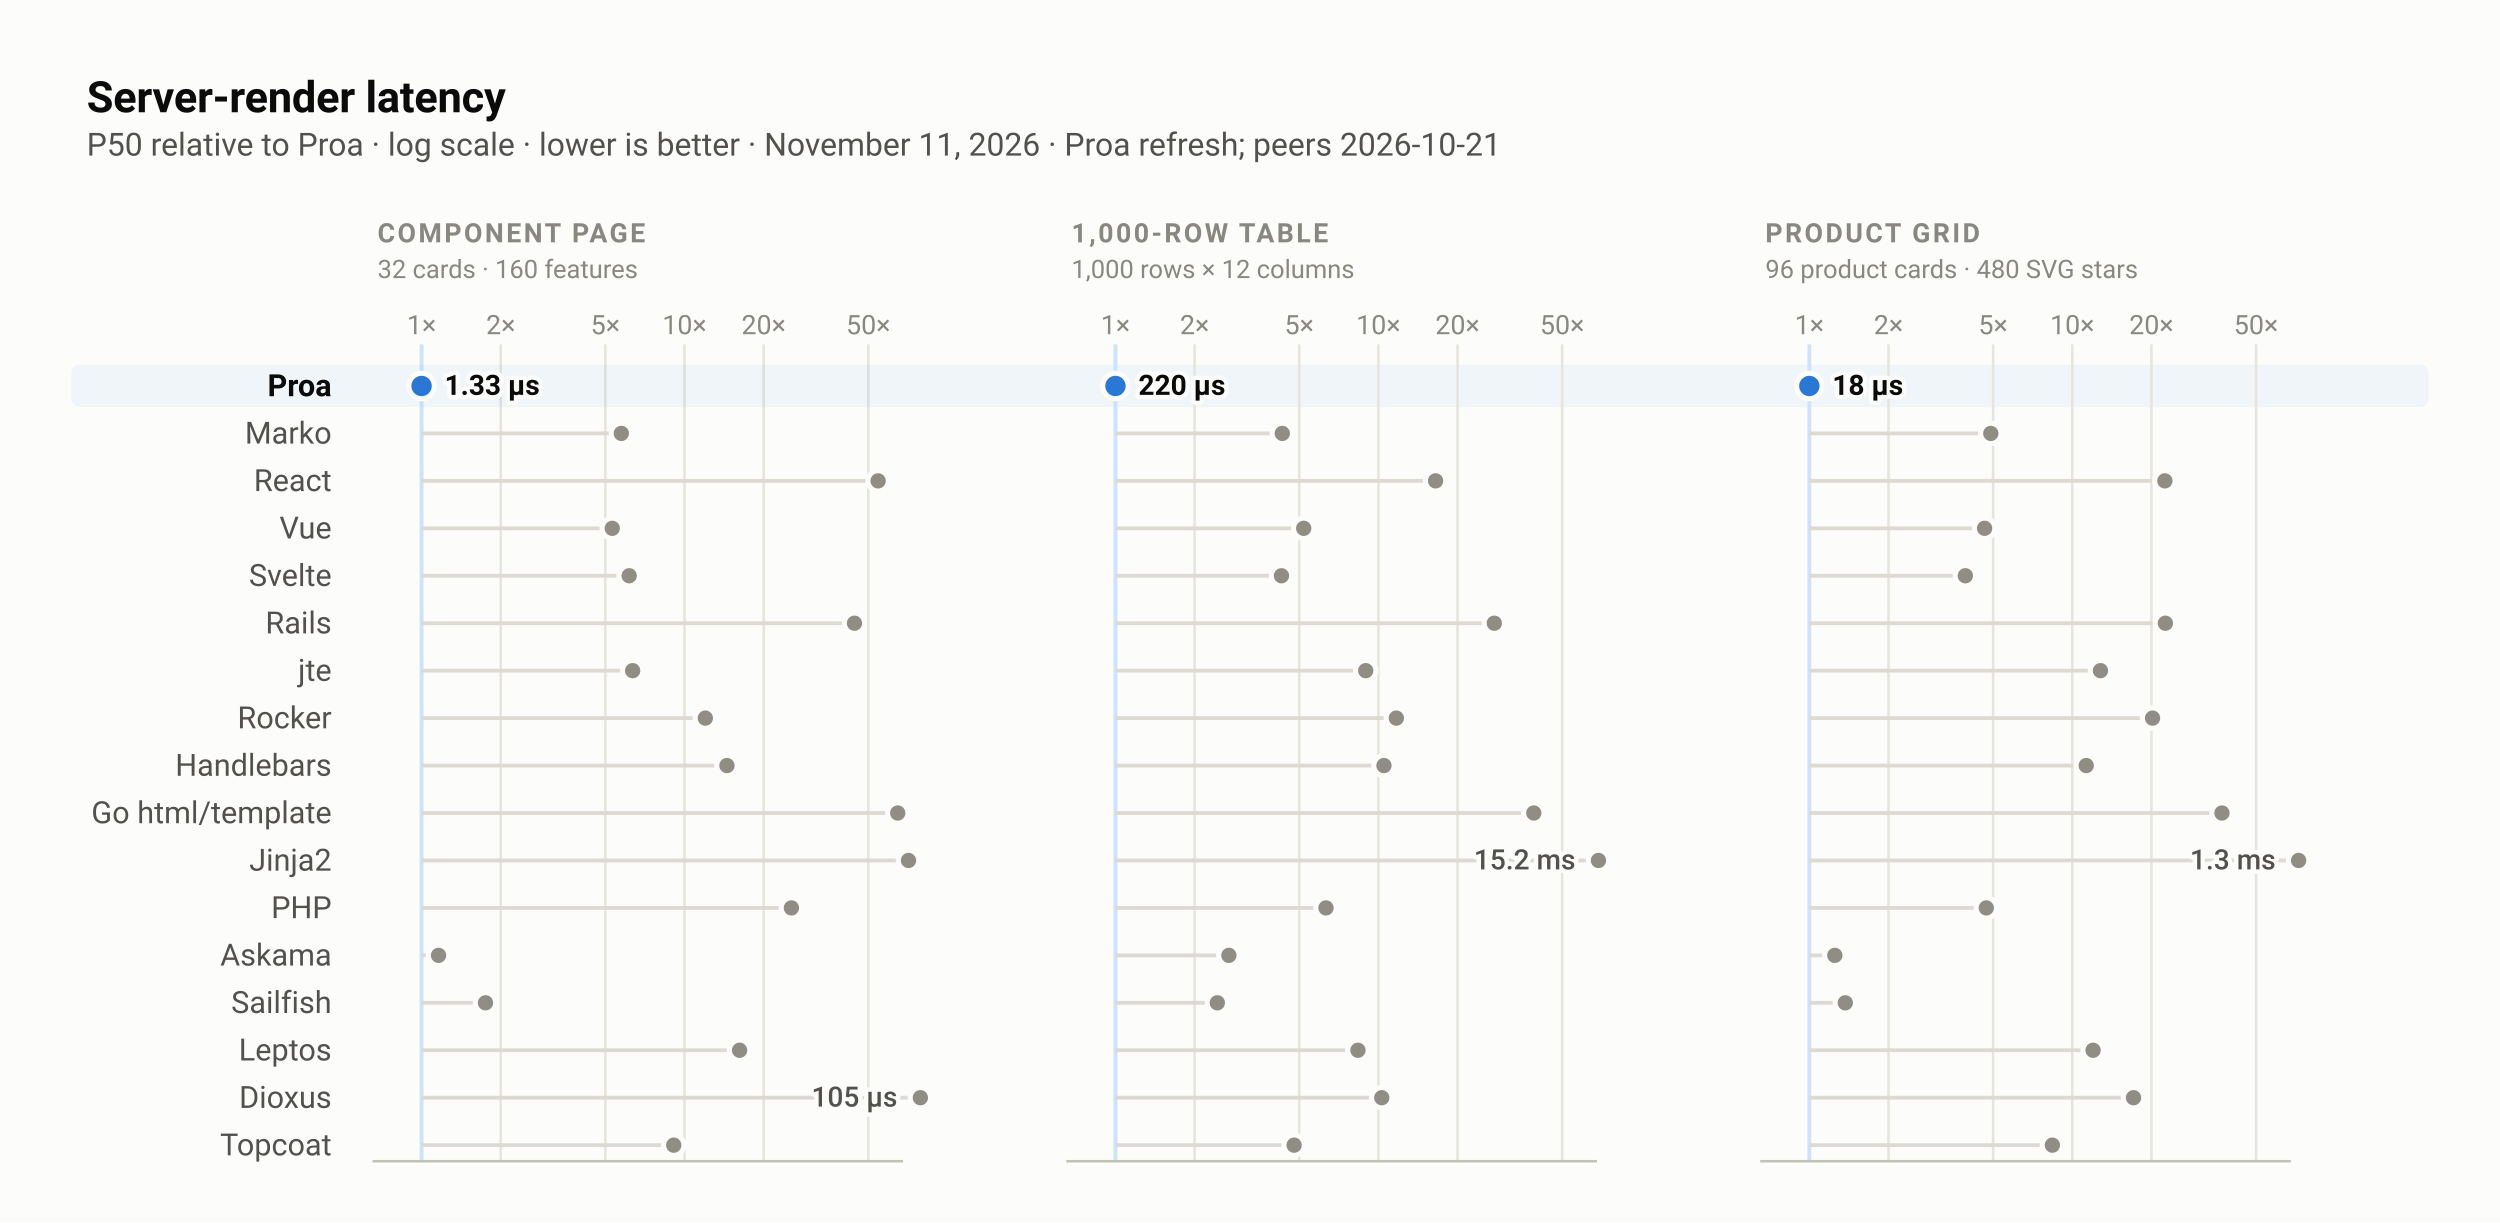
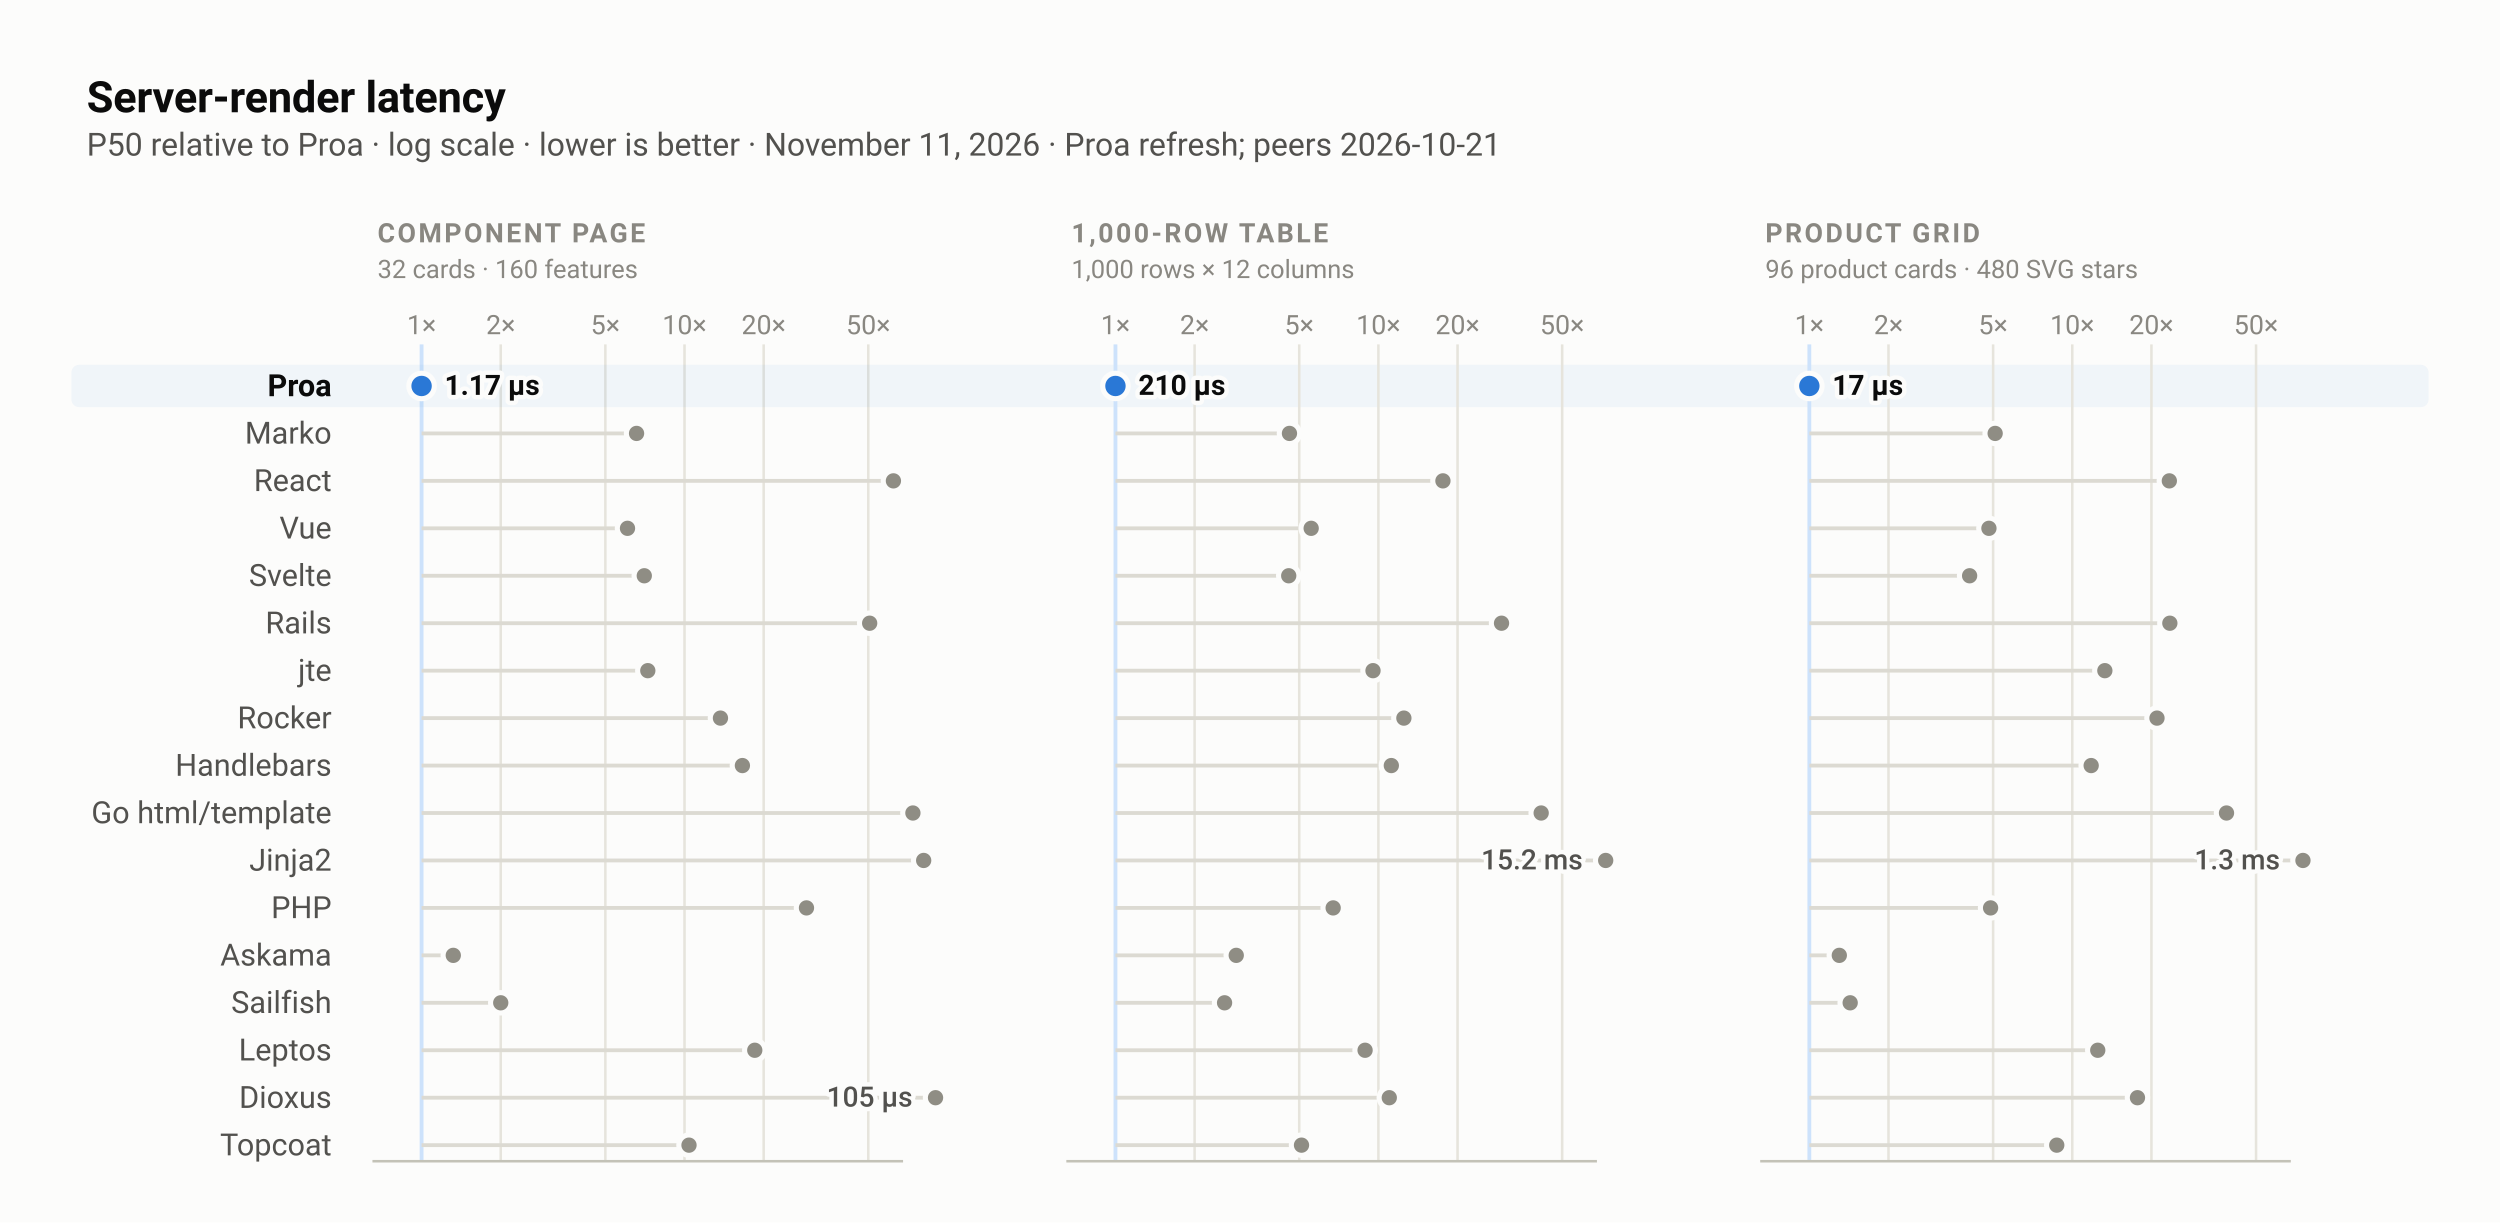
<svg xmlns="http://www.w3.org/2000/svg" width="980" height="479.2" viewBox="0 0 980 479.2" role="img" aria-labelledby="ttl dsc">
  <style>
  text { font-family: system-ui, -apple-system, "Segoe UI", Roboto, "Helvetica Neue", Arial, sans-serif; }
  .t   { font-size: 17px; font-weight: 600; fill: #0b0b0b; letter-spacing: -.005em; }
  .d   { font-size: 12.5px; font-weight: 400; fill: #52514e; }
  .eb  { font-size: 10.5px; font-weight: 600; fill: #898781; letter-spacing: .09em; }
  .cat { font-size: 12px; font-weight: 400; fill: #52514e; }
  .catb{ font-size: 12px; font-weight: 600; fill: #0b0b0b; }
  .lg  { font-size: 12px; font-weight: 400; fill: #52514e; }
  .tick{ font-size: 10.5px; font-weight: 400; fill: #898781; font-variant-numeric: tabular-nums; }
  .val { font-size: 11px; font-weight: 500; fill: #52514e; font-variant-numeric: tabular-nums;
         paint-order: stroke; stroke: #fcfcfb; stroke-width: 3.5px; stroke-linejoin: round; }
  .valb{ font-size: 11px; font-weight: 600; fill: #0b0b0b; font-variant-numeric: tabular-nums;
         paint-order: stroke; stroke: #fcfcfb; stroke-width: 3.5px; stroke-linejoin: round; }
  .valw{ font-size: 11px; font-weight: 600; fill: #fcfcfb; font-variant-numeric: tabular-nums; }
  .note{ font-size: 10px; font-weight: 400; fill: #898781; }
  .mono{ font-family: ui-monospace, SFMono-Regular, "SF Mono", Menlo, Consolas, monospace; }
  .end { text-anchor: end; }
  .mid { text-anchor: middle; }
</style>
  <rect width="980" height="479.2" fill="#fcfcfb" />
  <text x="34" y="44" class="t">Server-render latency</text>
  <text x="34" y="61" class="d">P50 relative to Proa · log scale · lower is better · November 11, 2026 · Proa refresh; peers 2026-10-21</text>
  <text x="148" y="95" class="eb">COMPONENT PAGE</text>
  <text x="148" y="109" class="note">32 cards · 160 features</text>
  <path d="M165.26 135L165.26 455.2" stroke="#cde2fb" stroke-width="1.5" />
  <text x="165.26" y="131" class="tick mid">1×</text>
  <path d="M196.29 135L196.29 455.2" stroke="#e6e4dc" stroke-width="1" />
  <text x="196.29" y="131" class="tick mid">2×</text>
  <path d="M237.3 135L237.3 455.2" stroke="#e6e4dc" stroke-width="1" />
  <text x="237.3" y="131" class="tick mid">5×</text>
  <path d="M268.33 135L268.33 455.2" stroke="#e6e4dc" stroke-width="1" />
  <text x="268.33" y="131" class="tick mid">10×</text>
  <path d="M299.36 135L299.36 455.2" stroke="#e6e4dc" stroke-width="1" />
  <text x="299.36" y="131" class="tick mid">20×</text>
  <path d="M340.37 135L340.37 455.2" stroke="#e6e4dc" stroke-width="1" />
  <text x="340.37" y="131" class="tick mid">50×</text>
  <path d="M146 455.2L354 455.2" stroke="#c3c2b7" stroke-width="1" />
  <rect x="28" y="143" width="924" height="16.6" rx="3" fill="#2a78d6" opacity=".055" />
  <text x="130" y="155.3" class="catb end">Proa</text>
  <circle cx="165.26" cy="151.3" r="5" fill="#2a78d6" stroke="#fcfcfb" stroke-width="2" />
  <text x="130" y="173.9" class="cat end">Marko</text>
-   <path d="M165.26 169.9L243.56 169.9" stroke="#dcdad2" stroke-width="1.5" />
-   <circle cx="243.56" cy="169.9" r="4" fill="#8f8d84" stroke="#fcfcfb" stroke-width="2" />
+   <path d="M165.26 169.9L249.53 169.9" stroke="#dcdad2" stroke-width="1.5" />
+   <circle cx="249.53" cy="169.9" r="4" fill="#8f8d84" stroke="#fcfcfb" stroke-width="2" />
  <text x="130" y="192.5" class="cat end">React</text>
-   <path d="M165.26 188.5L344.23 188.5" stroke="#dcdad2" stroke-width="1.5" />
-   <circle cx="344.23" cy="188.5" r="4" fill="#8f8d84" stroke="#fcfcfb" stroke-width="2" />
+   <path d="M165.26 188.5L350.22 188.5" stroke="#dcdad2" stroke-width="1.5" />
+   <circle cx="350.22" cy="188.5" r="4" fill="#8f8d84" stroke="#fcfcfb" stroke-width="2" />
  <text x="130" y="211.1" class="cat end">Vue</text>
-   <path d="M165.26 207.1L240 207.1" stroke="#dcdad2" stroke-width="1.5" />
-   <circle cx="240" cy="207.1" r="4" fill="#8f8d84" stroke="#fcfcfb" stroke-width="2" />
+   <path d="M165.26 207.1L245.98 207.1" stroke="#dcdad2" stroke-width="1.5" />
+   <circle cx="245.98" cy="207.1" r="4" fill="#8f8d84" stroke="#fcfcfb" stroke-width="2" />
  <text x="130" y="229.7" class="cat end">Svelte</text>
-   <path d="M165.26 225.7L246.64 225.7" stroke="#dcdad2" stroke-width="1.5" />
-   <circle cx="246.64" cy="225.7" r="4" fill="#8f8d84" stroke="#fcfcfb" stroke-width="2" />
+   <path d="M165.26 225.7L252.56 225.7" stroke="#dcdad2" stroke-width="1.5" />
+   <circle cx="252.56" cy="225.7" r="4" fill="#8f8d84" stroke="#fcfcfb" stroke-width="2" />
  <text x="130" y="248.3" class="cat end">Rails</text>
-   <path d="M165.26 244.3L334.95 244.3" stroke="#dcdad2" stroke-width="1.5" />
-   <circle cx="334.95" cy="244.3" r="4" fill="#8f8d84" stroke="#fcfcfb" stroke-width="2" />
+   <path d="M165.26 244.3L340.91 244.3" stroke="#dcdad2" stroke-width="1.5" />
+   <circle cx="340.91" cy="244.3" r="4" fill="#8f8d84" stroke="#fcfcfb" stroke-width="2" />
  <text x="130" y="266.9" class="cat end">jte</text>
-   <path d="M165.26 262.9L248 262.9" stroke="#dcdad2" stroke-width="1.5" />
-   <circle cx="248" cy="262.9" r="4" fill="#8f8d84" stroke="#fcfcfb" stroke-width="2" />
+   <path d="M165.26 262.9L253.94 262.9" stroke="#dcdad2" stroke-width="1.5" />
+   <circle cx="253.94" cy="262.9" r="4" fill="#8f8d84" stroke="#fcfcfb" stroke-width="2" />
  <text x="130" y="285.5" class="cat end">Rocker</text>
-   <path d="M165.26 281.5L276.49 281.5" stroke="#dcdad2" stroke-width="1.5" />
-   <circle cx="276.49" cy="281.5" r="4" fill="#8f8d84" stroke="#fcfcfb" stroke-width="2" />
+   <path d="M165.26 281.5L282.42 281.5" stroke="#dcdad2" stroke-width="1.5" />
+   <circle cx="282.42" cy="281.5" r="4" fill="#8f8d84" stroke="#fcfcfb" stroke-width="2" />
  <text x="130" y="304.1" class="cat end">Handlebars</text>
-   <path d="M165.26 300.1L284.96 300.1" stroke="#dcdad2" stroke-width="1.5" />
-   <circle cx="284.96" cy="300.1" r="4" fill="#8f8d84" stroke="#fcfcfb" stroke-width="2" />
+   <path d="M165.26 300.1L291.02 300.1" stroke="#dcdad2" stroke-width="1.5" />
+   <circle cx="291.02" cy="300.1" r="4" fill="#8f8d84" stroke="#fcfcfb" stroke-width="2" />
  <text x="130" y="322.7" class="cat end">Go html/template</text>
-   <path d="M165.26 318.7L351.91 318.7" stroke="#dcdad2" stroke-width="1.5" />
-   <circle cx="351.91" cy="318.7" r="4" fill="#8f8d84" stroke="#fcfcfb" stroke-width="2" />
+   <path d="M165.26 318.7L357.86 318.7" stroke="#dcdad2" stroke-width="1.5" />
+   <circle cx="357.86" cy="318.7" r="4" fill="#8f8d84" stroke="#fcfcfb" stroke-width="2" />
  <text x="130" y="341.3" class="cat end">Jinja2</text>
-   <path d="M165.26 337.3L356.13 337.3" stroke="#dcdad2" stroke-width="1.5" />
-   <circle cx="356.13" cy="337.3" r="4" fill="#8f8d84" stroke="#fcfcfb" stroke-width="2" />
+   <path d="M165.26 337.3L362.08 337.3" stroke="#dcdad2" stroke-width="1.5" />
+   <circle cx="362.08" cy="337.3" r="4" fill="#8f8d84" stroke="#fcfcfb" stroke-width="2" />
  <text x="130" y="359.9" class="cat end">PHP</text>
-   <path d="M165.26 355.9L310.23 355.9" stroke="#dcdad2" stroke-width="1.5" />
-   <circle cx="310.23" cy="355.9" r="4" fill="#8f8d84" stroke="#fcfcfb" stroke-width="2" />
+   <path d="M165.26 355.9L316.14 355.9" stroke="#dcdad2" stroke-width="1.5" />
+   <circle cx="316.14" cy="355.9" r="4" fill="#8f8d84" stroke="#fcfcfb" stroke-width="2" />
  <text x="130" y="378.5" class="cat end">Askama</text>
-   <path d="M165.26 374.5L171.91 374.5" stroke="#dcdad2" stroke-width="1.5" />
-   <circle cx="171.91" cy="374.5" r="4" fill="#8f8d84" stroke="#fcfcfb" stroke-width="2" />
+   <path d="M165.26 374.5L177.69 374.5" stroke="#dcdad2" stroke-width="1.5" />
+   <circle cx="177.69" cy="374.5" r="4" fill="#8f8d84" stroke="#fcfcfb" stroke-width="2" />
  <text x="130" y="397.1" class="cat end">Sailfish</text>
-   <path d="M165.26 393.1L190.31 393.1" stroke="#dcdad2" stroke-width="1.5" />
-   <circle cx="190.31" cy="393.1" r="4" fill="#8f8d84" stroke="#fcfcfb" stroke-width="2" />
+   <path d="M165.26 393.1L196.29 393.1" stroke="#dcdad2" stroke-width="1.5" />
+   <circle cx="196.29" cy="393.1" r="4" fill="#8f8d84" stroke="#fcfcfb" stroke-width="2" />
  <text x="130" y="415.7" class="cat end">Leptos</text>
-   <path d="M165.26 411.7L289.92 411.7" stroke="#dcdad2" stroke-width="1.5" />
-   <circle cx="289.92" cy="411.7" r="4" fill="#8f8d84" stroke="#fcfcfb" stroke-width="2" />
+   <path d="M165.26 411.7L295.87 411.7" stroke="#dcdad2" stroke-width="1.5" />
+   <circle cx="295.87" cy="411.7" r="4" fill="#8f8d84" stroke="#fcfcfb" stroke-width="2" />
  <text x="130" y="434.3" class="cat end">Dioxus</text>
-   <path d="M165.26 430.3L360.79 430.3" stroke="#dcdad2" stroke-width="1.5" />
-   <circle cx="360.79" cy="430.3" r="4" fill="#8f8d84" stroke="#fcfcfb" stroke-width="2" />
+   <path d="M165.26 430.3L366.73 430.3" stroke="#dcdad2" stroke-width="1.5" />
+   <circle cx="366.73" cy="430.3" r="4" fill="#8f8d84" stroke="#fcfcfb" stroke-width="2" />
  <text x="130" y="452.9" class="cat end">Topcoat</text>
-   <path d="M165.26 448.9L264.11 448.9" stroke="#dcdad2" stroke-width="1.5" />
-   <circle cx="264.11" cy="448.9" r="4" fill="#8f8d84" stroke="#fcfcfb" stroke-width="2" />
-   <text x="174.26" y="154.8" class="valb">1.33 µs</text>
-   <text x="351.79" y="433.8" class="val end">105 µs</text>
+   <path d="M165.26 448.9L270.09 448.9" stroke="#dcdad2" stroke-width="1.5" />
+   <circle cx="270.09" cy="448.9" r="4" fill="#8f8d84" stroke="#fcfcfb" stroke-width="2" />
+   <text x="174.26" y="154.8" class="valb">1.17 µs</text>
+   <text x="357.73" y="433.8" class="val end">105 µs</text>
  <text x="420" y="95" class="eb">1,000-ROW TABLE</text>
  <text x="420" y="109" class="note">1,000 rows × 12 columns</text>
  <path d="M437.26 135L437.26 455.2" stroke="#cde2fb" stroke-width="1.5" />
  <text x="437.26" y="131" class="tick mid">1×</text>
  <path d="M468.29 135L468.29 455.2" stroke="#e6e4dc" stroke-width="1" />
  <text x="468.29" y="131" class="tick mid">2×</text>
  <path d="M509.3 135L509.3 455.2" stroke="#e6e4dc" stroke-width="1" />
  <text x="509.3" y="131" class="tick mid">5×</text>
  <path d="M540.33 135L540.33 455.2" stroke="#e6e4dc" stroke-width="1" />
  <text x="540.33" y="131" class="tick mid">10×</text>
  <path d="M571.36 135L571.36 455.2" stroke="#e6e4dc" stroke-width="1" />
  <text x="571.36" y="131" class="tick mid">20×</text>
  <path d="M612.37 135L612.37 455.2" stroke="#e6e4dc" stroke-width="1" />
  <text x="612.37" y="131" class="tick mid">50×</text>
  <path d="M418 455.2L626 455.2" stroke="#c3c2b7" stroke-width="1" />
  <circle cx="437.26" cy="151.3" r="5" fill="#2a78d6" stroke="#fcfcfb" stroke-width="2" />
-   <path d="M437.26 169.9L502.66 169.9" stroke="#dcdad2" stroke-width="1.5" />
-   <circle cx="502.66" cy="169.9" r="4" fill="#8f8d84" stroke="#fcfcfb" stroke-width="2" />
-   <path d="M437.26 188.5L562.75 188.5" stroke="#dcdad2" stroke-width="1.5" />
-   <circle cx="562.75" cy="188.5" r="4" fill="#8f8d84" stroke="#fcfcfb" stroke-width="2" />
-   <path d="M437.26 207.1L511.06 207.1" stroke="#dcdad2" stroke-width="1.5" />
-   <circle cx="511.06" cy="207.1" r="4" fill="#8f8d84" stroke="#fcfcfb" stroke-width="2" />
-   <path d="M437.26 225.7L502.34 225.7" stroke="#dcdad2" stroke-width="1.5" />
-   <circle cx="502.34" cy="225.7" r="4" fill="#8f8d84" stroke="#fcfcfb" stroke-width="2" />
-   <path d="M437.26 244.3L585.77 244.3" stroke="#dcdad2" stroke-width="1.5" />
-   <circle cx="585.77" cy="244.3" r="4" fill="#8f8d84" stroke="#fcfcfb" stroke-width="2" />
-   <path d="M437.26 262.9L535.36 262.9" stroke="#dcdad2" stroke-width="1.5" />
-   <circle cx="535.36" cy="262.9" r="4" fill="#8f8d84" stroke="#fcfcfb" stroke-width="2" />
-   <path d="M437.26 281.5L547.36 281.5" stroke="#dcdad2" stroke-width="1.5" />
-   <circle cx="547.36" cy="281.5" r="4" fill="#8f8d84" stroke="#fcfcfb" stroke-width="2" />
-   <path d="M437.26 300.1L542.51 300.1" stroke="#dcdad2" stroke-width="1.5" />
-   <circle cx="542.51" cy="300.1" r="4" fill="#8f8d84" stroke="#fcfcfb" stroke-width="2" />
-   <path d="M437.26 318.7L601.25 318.7" stroke="#dcdad2" stroke-width="1.5" />
-   <circle cx="601.25" cy="318.7" r="4" fill="#8f8d84" stroke="#fcfcfb" stroke-width="2" />
-   <path d="M437.26 337.3L626.59 337.3" stroke="#dcdad2" stroke-width="1.5" />
-   <circle cx="626.59" cy="337.3" r="4" fill="#8f8d84" stroke="#fcfcfb" stroke-width="2" />
-   <path d="M437.26 355.9L519.79 355.9" stroke="#dcdad2" stroke-width="1.5" />
-   <circle cx="519.79" cy="355.9" r="4" fill="#8f8d84" stroke="#fcfcfb" stroke-width="2" />
-   <path d="M437.26 374.5L481.72 374.5" stroke="#dcdad2" stroke-width="1.5" />
-   <circle cx="481.72" cy="374.5" r="4" fill="#8f8d84" stroke="#fcfcfb" stroke-width="2" />
-   <path d="M437.26 393.1L477.19 393.1" stroke="#dcdad2" stroke-width="1.5" />
-   <circle cx="477.19" cy="393.1" r="4" fill="#8f8d84" stroke="#fcfcfb" stroke-width="2" />
-   <path d="M437.26 411.7L532.31 411.7" stroke="#dcdad2" stroke-width="1.5" />
-   <circle cx="532.31" cy="411.7" r="4" fill="#8f8d84" stroke="#fcfcfb" stroke-width="2" />
-   <path d="M437.26 430.3L541.65 430.3" stroke="#dcdad2" stroke-width="1.5" />
-   <circle cx="541.65" cy="430.3" r="4" fill="#8f8d84" stroke="#fcfcfb" stroke-width="2" />
-   <path d="M437.26 448.9L507.29 448.9" stroke="#dcdad2" stroke-width="1.5" />
-   <circle cx="507.29" cy="448.9" r="4" fill="#8f8d84" stroke="#fcfcfb" stroke-width="2" />
-   <text x="446.26" y="154.8" class="valb">220 µs</text>
-   <text x="617.59" y="340.8" class="val end">15.2 ms</text>
+   <path d="M437.26 169.9L505.47 169.9" stroke="#dcdad2" stroke-width="1.5" />
+   <circle cx="505.47" cy="169.9" r="4" fill="#8f8d84" stroke="#fcfcfb" stroke-width="2" />
+   <path d="M437.26 188.5L565.63 188.5" stroke="#dcdad2" stroke-width="1.5" />
+   <circle cx="565.63" cy="188.5" r="4" fill="#8f8d84" stroke="#fcfcfb" stroke-width="2" />
+   <path d="M437.26 207.1L513.98 207.1" stroke="#dcdad2" stroke-width="1.5" />
+   <circle cx="513.98" cy="207.1" r="4" fill="#8f8d84" stroke="#fcfcfb" stroke-width="2" />
+   <path d="M437.26 225.7L505.18 225.7" stroke="#dcdad2" stroke-width="1.5" />
+   <circle cx="505.18" cy="225.7" r="4" fill="#8f8d84" stroke="#fcfcfb" stroke-width="2" />
+   <path d="M437.26 244.3L588.6 244.3" stroke="#dcdad2" stroke-width="1.5" />
+   <circle cx="588.6" cy="244.3" r="4" fill="#8f8d84" stroke="#fcfcfb" stroke-width="2" />
+   <path d="M437.26 262.9L538.22 262.9" stroke="#dcdad2" stroke-width="1.5" />
+   <circle cx="538.22" cy="262.9" r="4" fill="#8f8d84" stroke="#fcfcfb" stroke-width="2" />
+   <path d="M437.26 281.5L550.32 281.5" stroke="#dcdad2" stroke-width="1.5" />
+   <circle cx="550.32" cy="281.5" r="4" fill="#8f8d84" stroke="#fcfcfb" stroke-width="2" />
+   <path d="M437.26 300.1L545.4 300.1" stroke="#dcdad2" stroke-width="1.5" />
+   <circle cx="545.4" cy="300.1" r="4" fill="#8f8d84" stroke="#fcfcfb" stroke-width="2" />
+   <path d="M437.26 318.7L604.14 318.7" stroke="#dcdad2" stroke-width="1.5" />
+   <circle cx="604.14" cy="318.7" r="4" fill="#8f8d84" stroke="#fcfcfb" stroke-width="2" />
+   <path d="M437.26 337.3L629.43 337.3" stroke="#dcdad2" stroke-width="1.5" />
+   <circle cx="629.43" cy="337.3" r="4" fill="#8f8d84" stroke="#fcfcfb" stroke-width="2" />
+   <path d="M437.26 355.9L522.6 355.9" stroke="#dcdad2" stroke-width="1.5" />
+   <circle cx="522.6" cy="355.9" r="4" fill="#8f8d84" stroke="#fcfcfb" stroke-width="2" />
+   <path d="M437.26 374.5L484.61 374.5" stroke="#dcdad2" stroke-width="1.5" />
+   <circle cx="484.61" cy="374.5" r="4" fill="#8f8d84" stroke="#fcfcfb" stroke-width="2" />
+   <path d="M437.26 393.1L480.03 393.1" stroke="#dcdad2" stroke-width="1.5" />
+   <circle cx="480.03" cy="393.1" r="4" fill="#8f8d84" stroke="#fcfcfb" stroke-width="2" />
+   <path d="M437.26 411.7L535.11 411.7" stroke="#dcdad2" stroke-width="1.5" />
+   <circle cx="535.11" cy="411.7" r="4" fill="#8f8d84" stroke="#fcfcfb" stroke-width="2" />
+   <path d="M437.26 430.3L544.6 430.3" stroke="#dcdad2" stroke-width="1.5" />
+   <circle cx="544.6" cy="430.3" r="4" fill="#8f8d84" stroke="#fcfcfb" stroke-width="2" />
+   <path d="M437.26 448.9L510.19 448.9" stroke="#dcdad2" stroke-width="1.5" />
+   <circle cx="510.19" cy="448.9" r="4" fill="#8f8d84" stroke="#fcfcfb" stroke-width="2" />
+   <text x="446.26" y="154.8" class="valb">210 µs</text>
+   <text x="620.43" y="340.8" class="val end">15.2 ms</text>
  <text x="692" y="95" class="eb">PRODUCT GRID</text>
  <text x="692" y="109" class="note">96 product cards · 480 SVG stars</text>
  <path d="M709.26 135L709.26 455.2" stroke="#cde2fb" stroke-width="1.5" />
  <text x="709.26" y="131" class="tick mid">1×</text>
  <path d="M740.29 135L740.29 455.2" stroke="#e6e4dc" stroke-width="1" />
  <text x="740.29" y="131" class="tick mid">2×</text>
  <path d="M781.3 135L781.3 455.2" stroke="#e6e4dc" stroke-width="1" />
  <text x="781.3" y="131" class="tick mid">5×</text>
  <path d="M812.33 135L812.33 455.2" stroke="#e6e4dc" stroke-width="1" />
  <text x="812.33" y="131" class="tick mid">10×</text>
  <path d="M843.36 135L843.36 455.2" stroke="#e6e4dc" stroke-width="1" />
  <text x="843.36" y="131" class="tick mid">20×</text>
  <path d="M884.37 135L884.37 455.2" stroke="#e6e4dc" stroke-width="1" />
  <text x="884.37" y="131" class="tick mid">50×</text>
  <path d="M690 455.2L898 455.2" stroke="#c3c2b7" stroke-width="1" />
  <circle cx="709.26" cy="151.3" r="5" fill="#2a78d6" stroke="#fcfcfb" stroke-width="2" />
-   <path d="M709.26 169.9L780.4 169.9" stroke="#dcdad2" stroke-width="1.5" />
-   <circle cx="780.4" cy="169.9" r="4" fill="#8f8d84" stroke="#fcfcfb" stroke-width="2" />
-   <path d="M709.26 188.5L848.63 188.5" stroke="#dcdad2" stroke-width="1.5" />
-   <circle cx="848.63" cy="188.5" r="4" fill="#8f8d84" stroke="#fcfcfb" stroke-width="2" />
-   <path d="M709.26 207.1L777.96 207.1" stroke="#dcdad2" stroke-width="1.5" />
-   <circle cx="777.96" cy="207.1" r="4" fill="#8f8d84" stroke="#fcfcfb" stroke-width="2" />
-   <path d="M709.26 225.7L770.41 225.7" stroke="#dcdad2" stroke-width="1.5" />
-   <circle cx="770.41" cy="225.7" r="4" fill="#8f8d84" stroke="#fcfcfb" stroke-width="2" />
-   <path d="M709.26 244.3L848.83 244.3" stroke="#dcdad2" stroke-width="1.5" />
-   <circle cx="848.83" cy="244.3" r="4" fill="#8f8d84" stroke="#fcfcfb" stroke-width="2" />
-   <path d="M709.26 262.9L823.38 262.9" stroke="#dcdad2" stroke-width="1.5" />
-   <circle cx="823.38" cy="262.9" r="4" fill="#8f8d84" stroke="#fcfcfb" stroke-width="2" />
-   <path d="M709.26 281.5L843.8 281.5" stroke="#dcdad2" stroke-width="1.5" />
-   <circle cx="843.8" cy="281.5" r="4" fill="#8f8d84" stroke="#fcfcfb" stroke-width="2" />
-   <path d="M709.26 300.1L817.8 300.1" stroke="#dcdad2" stroke-width="1.5" />
-   <circle cx="817.8" cy="300.1" r="4" fill="#8f8d84" stroke="#fcfcfb" stroke-width="2" />
-   <path d="M709.26 318.7L871.01 318.7" stroke="#dcdad2" stroke-width="1.5" />
-   <circle cx="871.01" cy="318.7" r="4" fill="#8f8d84" stroke="#fcfcfb" stroke-width="2" />
-   <path d="M709.26 337.3L901.06 337.3" stroke="#dcdad2" stroke-width="1.5" />
-   <circle cx="901.06" cy="337.3" r="4" fill="#8f8d84" stroke="#fcfcfb" stroke-width="2" />
-   <path d="M709.26 355.9L778.63 355.9" stroke="#dcdad2" stroke-width="1.5" />
-   <circle cx="778.63" cy="355.9" r="4" fill="#8f8d84" stroke="#fcfcfb" stroke-width="2" />
-   <path d="M709.26 374.5L719.25 374.5" stroke="#dcdad2" stroke-width="1.5" />
-   <circle cx="719.25" cy="374.5" r="4" fill="#8f8d84" stroke="#fcfcfb" stroke-width="2" />
-   <path d="M709.26 393.1L723.35 393.1" stroke="#dcdad2" stroke-width="1.5" />
-   <circle cx="723.35" cy="393.1" r="4" fill="#8f8d84" stroke="#fcfcfb" stroke-width="2" />
-   <path d="M709.26 411.7L820.49 411.7" stroke="#dcdad2" stroke-width="1.5" />
-   <circle cx="820.49" cy="411.7" r="4" fill="#8f8d84" stroke="#fcfcfb" stroke-width="2" />
-   <path d="M709.26 430.3L836.34 430.3" stroke="#dcdad2" stroke-width="1.5" />
-   <circle cx="836.34" cy="430.3" r="4" fill="#8f8d84" stroke="#fcfcfb" stroke-width="2" />
-   <path d="M709.26 448.9L804.53 448.9" stroke="#dcdad2" stroke-width="1.5" />
-   <circle cx="804.53" cy="448.9" r="4" fill="#8f8d84" stroke="#fcfcfb" stroke-width="2" />
-   <text x="718.26" y="154.8" class="valb">18 µs</text>
-   <text x="892.06" y="340.8" class="val end">1.3 ms</text>
+   <path d="M709.26 169.9L782.1 169.9" stroke="#dcdad2" stroke-width="1.5" />
+   <circle cx="782.1" cy="169.9" r="4" fill="#8f8d84" stroke="#fcfcfb" stroke-width="2" />
+   <path d="M709.26 188.5L850.38 188.5" stroke="#dcdad2" stroke-width="1.5" />
+   <circle cx="850.38" cy="188.5" r="4" fill="#8f8d84" stroke="#fcfcfb" stroke-width="2" />
+   <path d="M709.26 207.1L779.66 207.1" stroke="#dcdad2" stroke-width="1.5" />
+   <circle cx="779.66" cy="207.1" r="4" fill="#8f8d84" stroke="#fcfcfb" stroke-width="2" />
+   <path d="M709.26 225.7L772.09 225.7" stroke="#dcdad2" stroke-width="1.5" />
+   <circle cx="772.09" cy="225.7" r="4" fill="#8f8d84" stroke="#fcfcfb" stroke-width="2" />
+   <path d="M709.26 244.3L850.58 244.3" stroke="#dcdad2" stroke-width="1.5" />
+   <circle cx="850.58" cy="244.3" r="4" fill="#8f8d84" stroke="#fcfcfb" stroke-width="2" />
+   <path d="M709.26 262.9L825.1 262.9" stroke="#dcdad2" stroke-width="1.5" />
+   <circle cx="825.1" cy="262.9" r="4" fill="#8f8d84" stroke="#fcfcfb" stroke-width="2" />
+   <path d="M709.26 281.5L845.54 281.5" stroke="#dcdad2" stroke-width="1.5" />
+   <circle cx="845.54" cy="281.5" r="4" fill="#8f8d84" stroke="#fcfcfb" stroke-width="2" />
+   <path d="M709.26 300.1L819.74 300.1" stroke="#dcdad2" stroke-width="1.5" />
+   <circle cx="819.74" cy="300.1" r="4" fill="#8f8d84" stroke="#fcfcfb" stroke-width="2" />
+   <path d="M709.26 318.7L872.79 318.7" stroke="#dcdad2" stroke-width="1.5" />
+   <circle cx="872.79" cy="318.7" r="4" fill="#8f8d84" stroke="#fcfcfb" stroke-width="2" />
+   <path d="M709.26 337.3L902.76 337.3" stroke="#dcdad2" stroke-width="1.5" />
+   <circle cx="902.76" cy="337.3" r="4" fill="#8f8d84" stroke="#fcfcfb" stroke-width="2" />
+   <path d="M709.26 355.9L780.31 355.9" stroke="#dcdad2" stroke-width="1.5" />
+   <circle cx="780.31" cy="355.9" r="4" fill="#8f8d84" stroke="#fcfcfb" stroke-width="2" />
+   <path d="M709.26 374.5L721.01 374.5" stroke="#dcdad2" stroke-width="1.5" />
+   <circle cx="721.01" cy="374.5" r="4" fill="#8f8d84" stroke="#fcfcfb" stroke-width="2" />
+   <path d="M709.26 393.1L725.27 393.1" stroke="#dcdad2" stroke-width="1.5" />
+   <circle cx="725.27" cy="393.1" r="4" fill="#8f8d84" stroke="#fcfcfb" stroke-width="2" />
+   <path d="M709.26 411.7L822.32 411.7" stroke="#dcdad2" stroke-width="1.5" />
+   <circle cx="822.32" cy="411.7" r="4" fill="#8f8d84" stroke="#fcfcfb" stroke-width="2" />
+   <path d="M709.26 430.3L837.89 430.3" stroke="#dcdad2" stroke-width="1.5" />
+   <circle cx="837.89" cy="430.3" r="4" fill="#8f8d84" stroke="#fcfcfb" stroke-width="2" />
+   <path d="M709.26 448.9L806.25 448.9" stroke="#dcdad2" stroke-width="1.5" />
+   <circle cx="806.25" cy="448.9" r="4" fill="#8f8d84" stroke="#fcfcfb" stroke-width="2" />
+   <text x="718.26" y="154.8" class="valb">17 µs</text>
+   <text x="893.76" y="340.8" class="val end">1.3 ms</text>
</svg>
